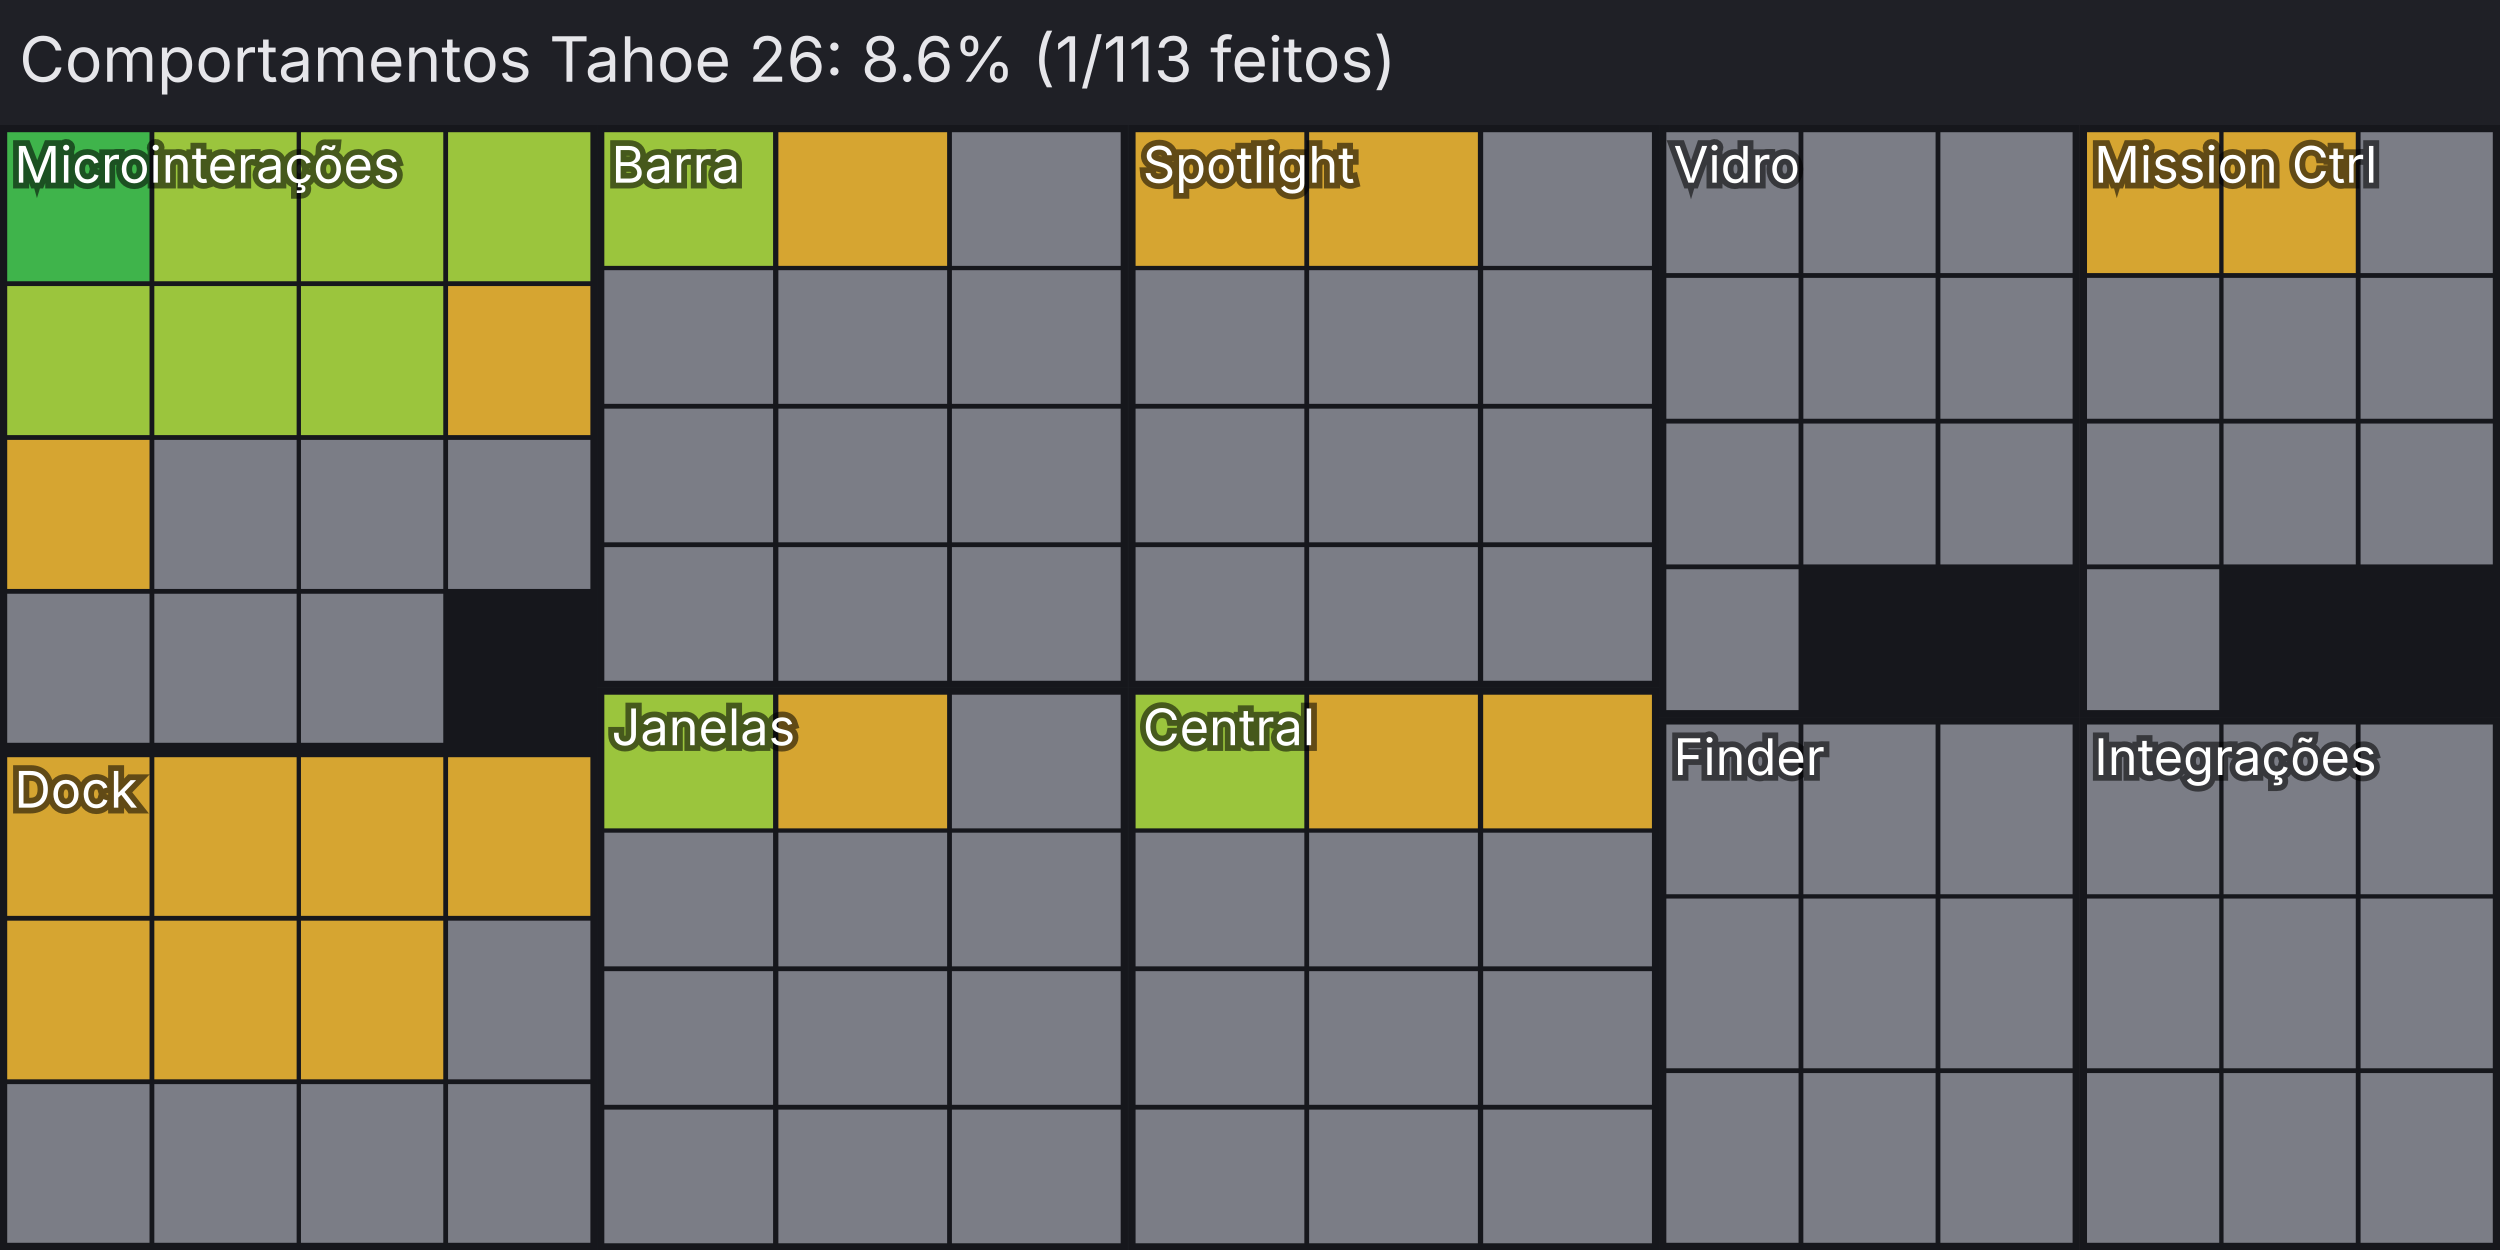
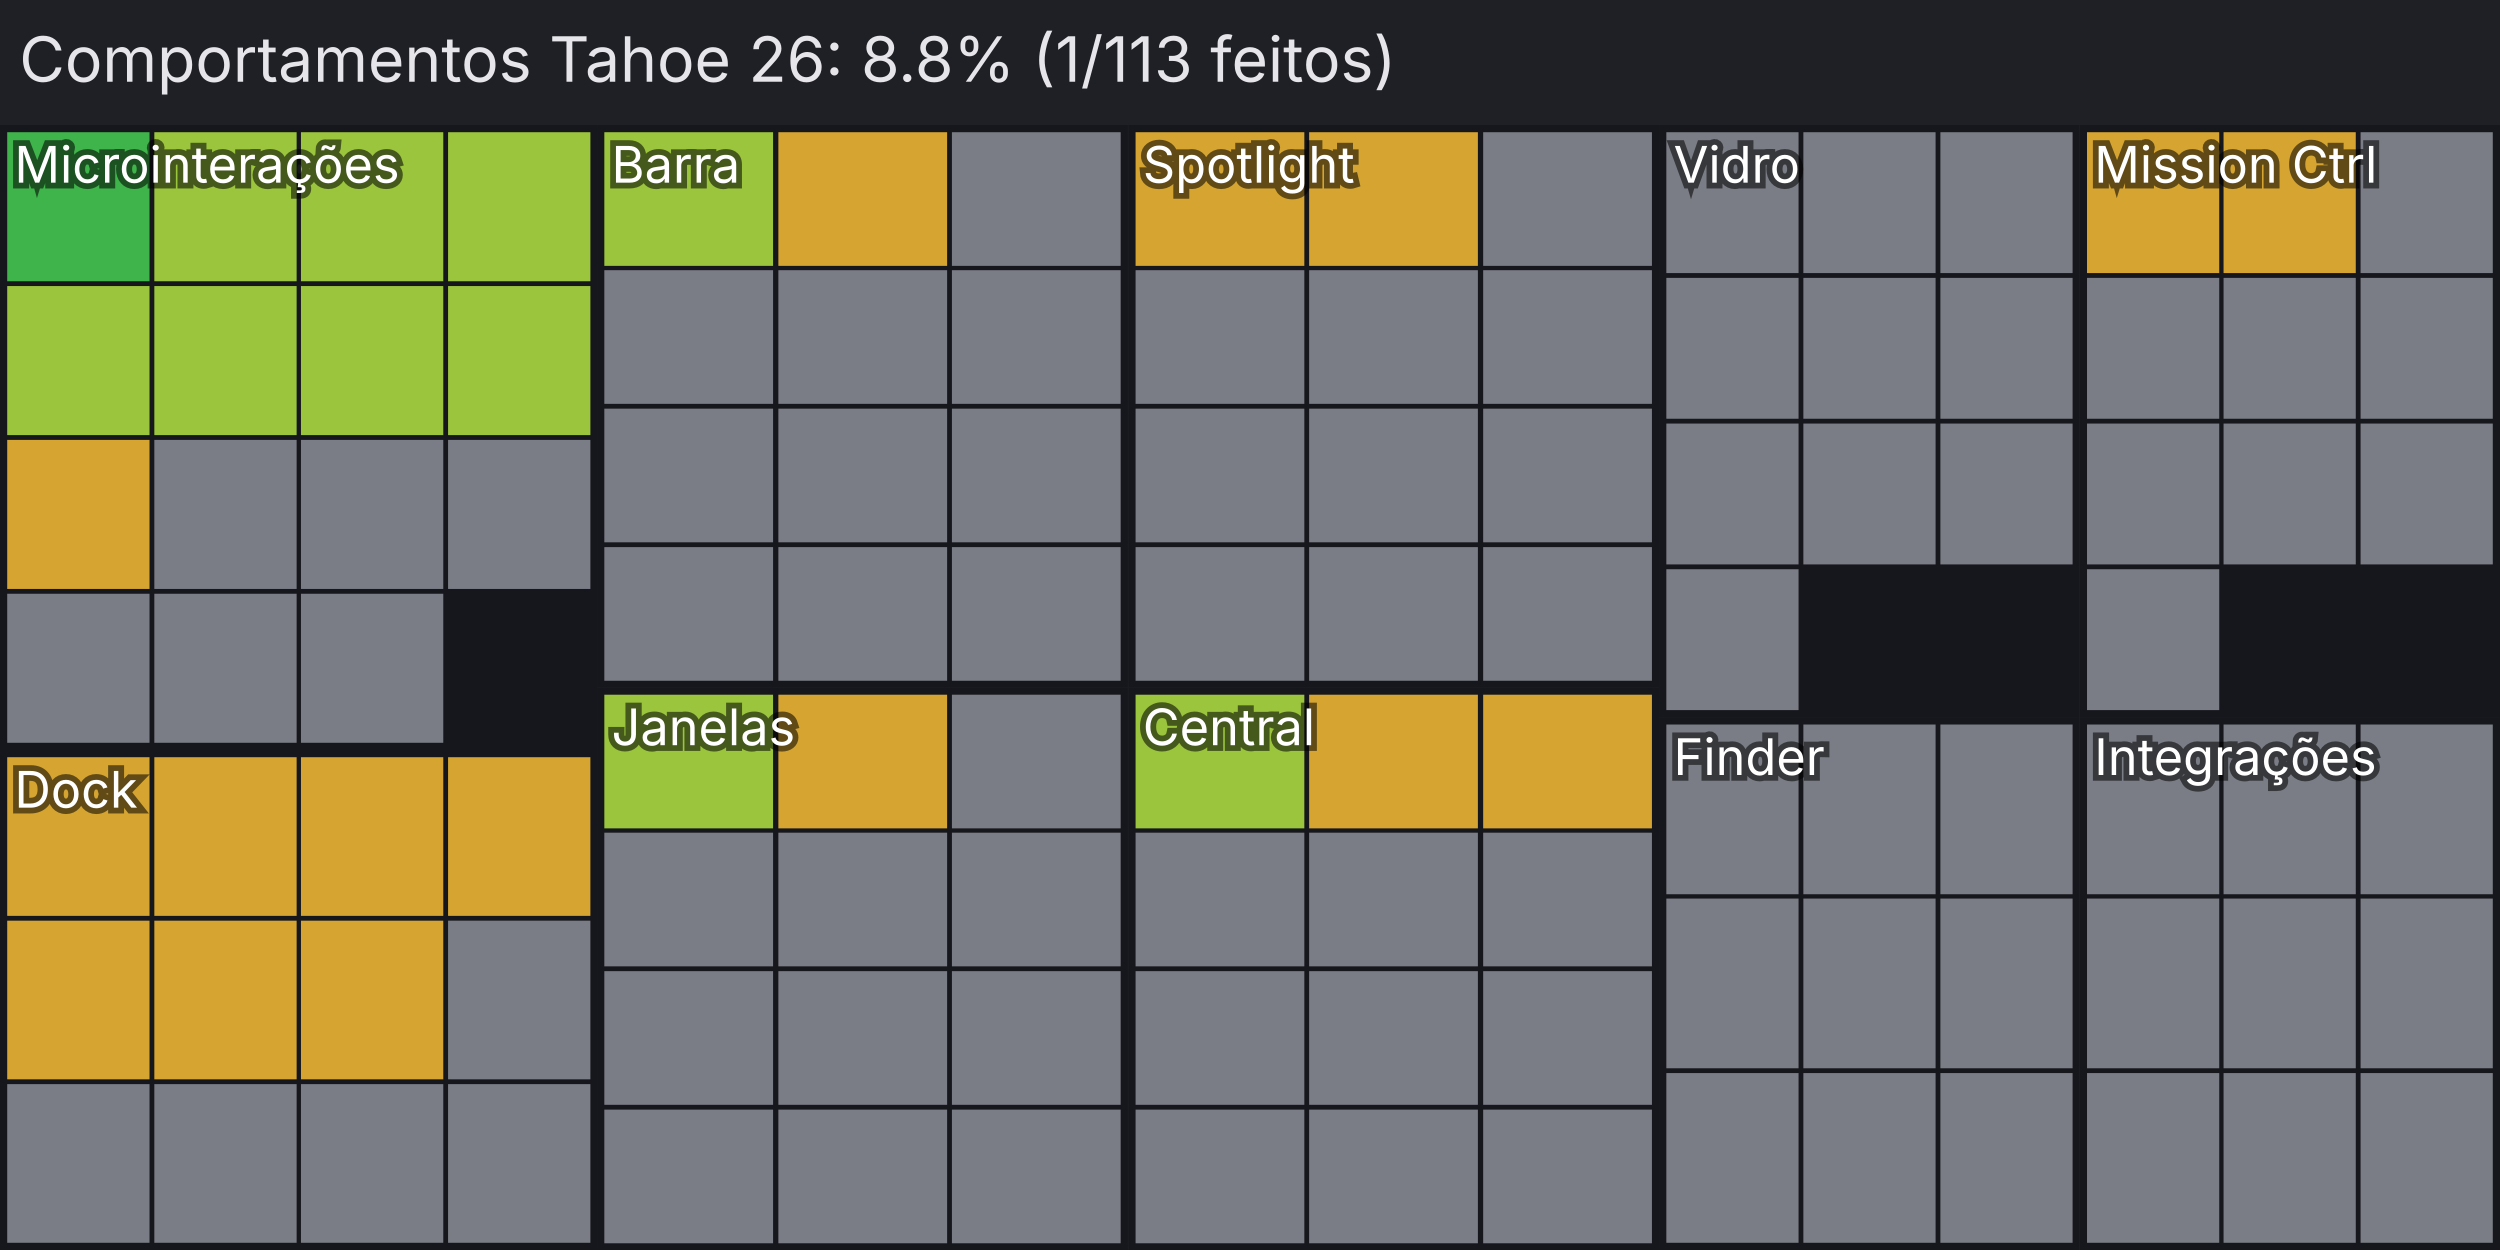
<svg xmlns="http://www.w3.org/2000/svg" width="520" height="260" viewBox="0 0 520 260" font-family="Inter,Segoe UI,Helvetica,Arial,sans-serif">
  <rect width="520" height="260" fill="#1f2026" />
-   <text x="4" y="17" font-size="13" fill="#e6e6ea">Comportamentos Tahoe 26: 8.6% (1/113 feitos)</text>
+   <text x="4" y="17" font-size="13" fill="#e6e6ea">Comportamentos Tahoe 26: 8.8% (1/113 feitos)</text>
  <g>
    <rect x="0.0" y="26.0" width="124.2" height="130.0" fill="#16171c" />
    <rect x="1.5" y="27.5" width="29.6" height="31.0" fill="#3fb44b" />
    <rect x="32.1" y="27.5" width="29.6" height="31.0" fill="#9bc53d" />
    <rect x="62.6" y="27.5" width="29.6" height="31.0" fill="#9bc53d" />
    <rect x="93.2" y="27.5" width="29.6" height="31.0" fill="#9bc53d" />
    <rect x="1.5" y="59.5" width="29.6" height="31.0" fill="#9bc53d" />
    <rect x="32.1" y="59.5" width="29.6" height="31.0" fill="#9bc53d" />
    <rect x="62.6" y="59.5" width="29.6" height="31.0" fill="#9bc53d" />
-     <rect x="93.2" y="59.5" width="29.6" height="31.0" fill="#d6a531" />
+     <rect x="93.2" y="59.5" width="29.6" height="31.0" fill="#9bc53d" />
    <rect x="1.5" y="91.5" width="29.6" height="31.0" fill="#d6a531" />
    <rect x="32.1" y="91.5" width="29.6" height="31.0" fill="#7b7d86" />
    <rect x="62.6" y="91.5" width="29.6" height="31.0" fill="#7b7d86" />
    <rect x="93.2" y="91.5" width="29.6" height="31.0" fill="#7b7d86" />
    <rect x="1.5" y="123.5" width="29.6" height="31.0" fill="#7b7d86" />
    <rect x="32.1" y="123.5" width="29.6" height="31.0" fill="#7b7d86" />
    <rect x="62.6" y="123.5" width="29.6" height="31.0" fill="#7b7d86" />
    <text x="3.0" y="38.0" font-size="10.5" fill="#fff" stroke="#000" stroke-opacity=".55" stroke-width="2.4" paint-order="stroke">Microinterações</text>
  </g>
  <g>
    <rect x="0.0" y="156.0" width="124.2" height="104.0" fill="#16171c" />
    <rect x="1.5" y="157.5" width="29.6" height="33.0" fill="#d6a531" />
    <rect x="32.1" y="157.5" width="29.6" height="33.0" fill="#d6a531" />
    <rect x="62.6" y="157.5" width="29.6" height="33.0" fill="#d6a531" />
    <rect x="93.2" y="157.5" width="29.6" height="33.0" fill="#d6a531" />
    <rect x="1.5" y="191.5" width="29.6" height="33.0" fill="#d6a531" />
    <rect x="32.1" y="191.5" width="29.6" height="33.0" fill="#d6a531" />
    <rect x="62.6" y="191.5" width="29.6" height="33.0" fill="#d6a531" />
    <rect x="93.2" y="191.5" width="29.6" height="33.0" fill="#7b7d86" />
    <rect x="1.5" y="225.5" width="29.6" height="33.0" fill="#7b7d86" />
    <rect x="32.1" y="225.5" width="29.6" height="33.0" fill="#7b7d86" />
    <rect x="62.6" y="225.5" width="29.6" height="33.0" fill="#7b7d86" />
    <rect x="93.2" y="225.5" width="29.6" height="33.0" fill="#7b7d86" />
    <text x="3.0" y="168.0" font-size="10.5" fill="#fff" stroke="#000" stroke-opacity=".55" stroke-width="2.4" paint-order="stroke">Dock</text>
  </g>
  <g>
    <rect x="124.2" y="26.0" width="110.4" height="117.0" fill="#16171c" />
    <rect x="125.7" y="27.5" width="35.1" height="27.8" fill="#9bc53d" />
    <rect x="161.9" y="27.5" width="35.1" height="27.8" fill="#d6a531" />
    <rect x="198.0" y="27.5" width="35.1" height="27.8" fill="#7b7d86" />
    <rect x="125.7" y="56.2" width="35.1" height="27.8" fill="#7b7d86" />
    <rect x="161.9" y="56.2" width="35.1" height="27.8" fill="#7b7d86" />
    <rect x="198.0" y="56.2" width="35.1" height="27.8" fill="#7b7d86" />
    <rect x="125.7" y="85.0" width="35.1" height="27.8" fill="#7b7d86" />
    <rect x="161.9" y="85.0" width="35.1" height="27.8" fill="#7b7d86" />
    <rect x="198.0" y="85.0" width="35.1" height="27.8" fill="#7b7d86" />
    <rect x="125.7" y="113.8" width="35.1" height="27.8" fill="#7b7d86" />
    <rect x="161.9" y="113.8" width="35.1" height="27.8" fill="#7b7d86" />
    <rect x="198.0" y="113.8" width="35.1" height="27.8" fill="#7b7d86" />
    <text x="127.2" y="38.0" font-size="10.5" fill="#fff" stroke="#000" stroke-opacity=".55" stroke-width="2.4" paint-order="stroke">Barra</text>
  </g>
  <g>
    <rect x="124.2" y="143.0" width="110.4" height="117.0" fill="#16171c" />
    <rect x="125.7" y="144.5" width="35.1" height="27.8" fill="#9bc53d" />
    <rect x="161.9" y="144.5" width="35.1" height="27.8" fill="#d6a531" />
    <rect x="198.0" y="144.5" width="35.1" height="27.8" fill="#7b7d86" />
    <rect x="125.7" y="173.2" width="35.1" height="27.8" fill="#7b7d86" />
    <rect x="161.9" y="173.2" width="35.1" height="27.8" fill="#7b7d86" />
    <rect x="198.0" y="173.2" width="35.1" height="27.8" fill="#7b7d86" />
    <rect x="125.7" y="202.0" width="35.1" height="27.8" fill="#7b7d86" />
    <rect x="161.9" y="202.0" width="35.1" height="27.8" fill="#7b7d86" />
    <rect x="198.0" y="202.0" width="35.1" height="27.8" fill="#7b7d86" />
    <rect x="125.7" y="230.8" width="35.1" height="27.8" fill="#7b7d86" />
    <rect x="161.9" y="230.8" width="35.1" height="27.8" fill="#7b7d86" />
    <rect x="198.0" y="230.8" width="35.1" height="27.8" fill="#7b7d86" />
    <text x="127.2" y="155.0" font-size="10.5" fill="#fff" stroke="#000" stroke-opacity=".55" stroke-width="2.4" paint-order="stroke">Janelas</text>
  </g>
  <g>
    <rect x="234.7" y="26.0" width="110.4" height="117.0" fill="#16171c" />
    <rect x="236.2" y="27.5" width="35.1" height="27.8" fill="#d6a531" />
    <rect x="272.3" y="27.5" width="35.1" height="27.8" fill="#d6a531" />
    <rect x="308.5" y="27.5" width="35.1" height="27.8" fill="#7b7d86" />
    <rect x="236.2" y="56.2" width="35.1" height="27.8" fill="#7b7d86" />
    <rect x="272.3" y="56.2" width="35.1" height="27.8" fill="#7b7d86" />
    <rect x="308.5" y="56.2" width="35.1" height="27.8" fill="#7b7d86" />
    <rect x="236.2" y="85.0" width="35.1" height="27.8" fill="#7b7d86" />
    <rect x="272.3" y="85.0" width="35.1" height="27.8" fill="#7b7d86" />
    <rect x="308.5" y="85.0" width="35.1" height="27.8" fill="#7b7d86" />
    <rect x="236.2" y="113.8" width="35.1" height="27.8" fill="#7b7d86" />
    <rect x="272.3" y="113.8" width="35.1" height="27.8" fill="#7b7d86" />
    <rect x="308.5" y="113.8" width="35.1" height="27.8" fill="#7b7d86" />
    <text x="237.7" y="38.0" font-size="10.5" fill="#fff" stroke="#000" stroke-opacity=".55" stroke-width="2.4" paint-order="stroke">Spotlight</text>
  </g>
  <g>
    <rect x="234.7" y="143.0" width="110.4" height="117.0" fill="#16171c" />
    <rect x="236.2" y="144.5" width="35.1" height="27.8" fill="#9bc53d" />
    <rect x="272.3" y="144.5" width="35.1" height="27.8" fill="#d6a531" />
    <rect x="308.5" y="144.5" width="35.1" height="27.8" fill="#d6a531" />
    <rect x="236.2" y="173.2" width="35.1" height="27.8" fill="#7b7d86" />
    <rect x="272.3" y="173.2" width="35.1" height="27.8" fill="#7b7d86" />
    <rect x="308.5" y="173.2" width="35.1" height="27.8" fill="#7b7d86" />
    <rect x="236.2" y="202.0" width="35.1" height="27.8" fill="#7b7d86" />
    <rect x="272.3" y="202.0" width="35.1" height="27.8" fill="#7b7d86" />
    <rect x="308.5" y="202.0" width="35.1" height="27.8" fill="#7b7d86" />
    <rect x="236.2" y="230.8" width="35.1" height="27.8" fill="#7b7d86" />
    <rect x="272.3" y="230.8" width="35.1" height="27.8" fill="#7b7d86" />
    <rect x="308.5" y="230.8" width="35.1" height="27.8" fill="#7b7d86" />
    <text x="237.7" y="155.0" font-size="10.5" fill="#fff" stroke="#000" stroke-opacity=".55" stroke-width="2.4" paint-order="stroke">Central</text>
  </g>
  <g>
    <rect x="345.1" y="26.0" width="87.4" height="123.2" fill="#16171c" />
    <rect x="346.6" y="27.5" width="27.5" height="29.3" fill="#7b7d86" />
    <rect x="375.1" y="27.5" width="27.5" height="29.3" fill="#7b7d86" />
    <rect x="403.6" y="27.5" width="27.5" height="29.3" fill="#7b7d86" />
    <rect x="346.6" y="57.8" width="27.5" height="29.3" fill="#7b7d86" />
    <rect x="375.1" y="57.8" width="27.5" height="29.3" fill="#7b7d86" />
    <rect x="403.6" y="57.8" width="27.5" height="29.3" fill="#7b7d86" />
    <rect x="346.6" y="88.1" width="27.5" height="29.3" fill="#7b7d86" />
    <rect x="375.1" y="88.1" width="27.5" height="29.3" fill="#7b7d86" />
    <rect x="403.6" y="88.1" width="27.5" height="29.3" fill="#7b7d86" />
    <rect x="346.6" y="118.4" width="27.5" height="29.3" fill="#7b7d86" />
    <text x="348.1" y="38.0" font-size="10.5" fill="#fff" stroke="#000" stroke-opacity=".55" stroke-width="2.4" paint-order="stroke">Vidro</text>
  </g>
  <g>
    <rect x="432.6" y="26.0" width="87.4" height="123.2" fill="#16171c" />
    <rect x="434.1" y="27.5" width="27.5" height="29.3" fill="#d6a531" />
    <rect x="462.5" y="27.5" width="27.5" height="29.3" fill="#d6a531" />
    <rect x="491.0" y="27.5" width="27.5" height="29.3" fill="#7b7d86" />
    <rect x="434.1" y="57.8" width="27.5" height="29.3" fill="#7b7d86" />
    <rect x="462.5" y="57.8" width="27.5" height="29.3" fill="#7b7d86" />
    <rect x="491.0" y="57.8" width="27.5" height="29.3" fill="#7b7d86" />
    <rect x="434.1" y="88.1" width="27.5" height="29.3" fill="#7b7d86" />
    <rect x="462.5" y="88.1" width="27.5" height="29.3" fill="#7b7d86" />
    <rect x="491.0" y="88.1" width="27.5" height="29.3" fill="#7b7d86" />
    <rect x="434.1" y="118.4" width="27.5" height="29.3" fill="#7b7d86" />
    <text x="435.6" y="38.0" font-size="10.5" fill="#fff" stroke="#000" stroke-opacity=".55" stroke-width="2.4" paint-order="stroke">Mission Ctrl</text>
  </g>
  <g>
    <rect x="345.1" y="149.2" width="87.4" height="110.8" fill="#16171c" />
    <rect x="346.6" y="150.7" width="27.5" height="35.3" fill="#7b7d86" />
    <rect x="375.1" y="150.7" width="27.5" height="35.3" fill="#7b7d86" />
    <rect x="403.6" y="150.7" width="27.5" height="35.3" fill="#7b7d86" />
    <rect x="346.6" y="186.9" width="27.5" height="35.3" fill="#7b7d86" />
    <rect x="375.1" y="186.9" width="27.5" height="35.3" fill="#7b7d86" />
    <rect x="403.6" y="186.9" width="27.5" height="35.3" fill="#7b7d86" />
    <rect x="346.6" y="223.2" width="27.5" height="35.3" fill="#7b7d86" />
    <rect x="375.1" y="223.2" width="27.5" height="35.3" fill="#7b7d86" />
    <rect x="403.6" y="223.2" width="27.5" height="35.3" fill="#7b7d86" />
    <text x="348.1" y="161.2" font-size="10.5" fill="#fff" stroke="#000" stroke-opacity=".55" stroke-width="2.4" paint-order="stroke">Finder</text>
  </g>
  <g>
    <rect x="432.6" y="149.2" width="87.4" height="110.8" fill="#16171c" />
    <rect x="434.1" y="150.7" width="27.5" height="35.3" fill="#7b7d86" />
    <rect x="462.5" y="150.7" width="27.5" height="35.3" fill="#7b7d86" />
    <rect x="491.0" y="150.7" width="27.5" height="35.3" fill="#7b7d86" />
    <rect x="434.1" y="186.9" width="27.5" height="35.3" fill="#7b7d86" />
    <rect x="462.5" y="186.9" width="27.5" height="35.3" fill="#7b7d86" />
    <rect x="491.0" y="186.9" width="27.5" height="35.3" fill="#7b7d86" />
    <rect x="434.1" y="223.2" width="27.5" height="35.3" fill="#7b7d86" />
    <rect x="462.5" y="223.2" width="27.5" height="35.3" fill="#7b7d86" />
    <rect x="491.0" y="223.2" width="27.5" height="35.3" fill="#7b7d86" />
    <text x="435.6" y="161.2" font-size="10.5" fill="#fff" stroke="#000" stroke-opacity=".55" stroke-width="2.4" paint-order="stroke">Integrações</text>
  </g>
</svg>
